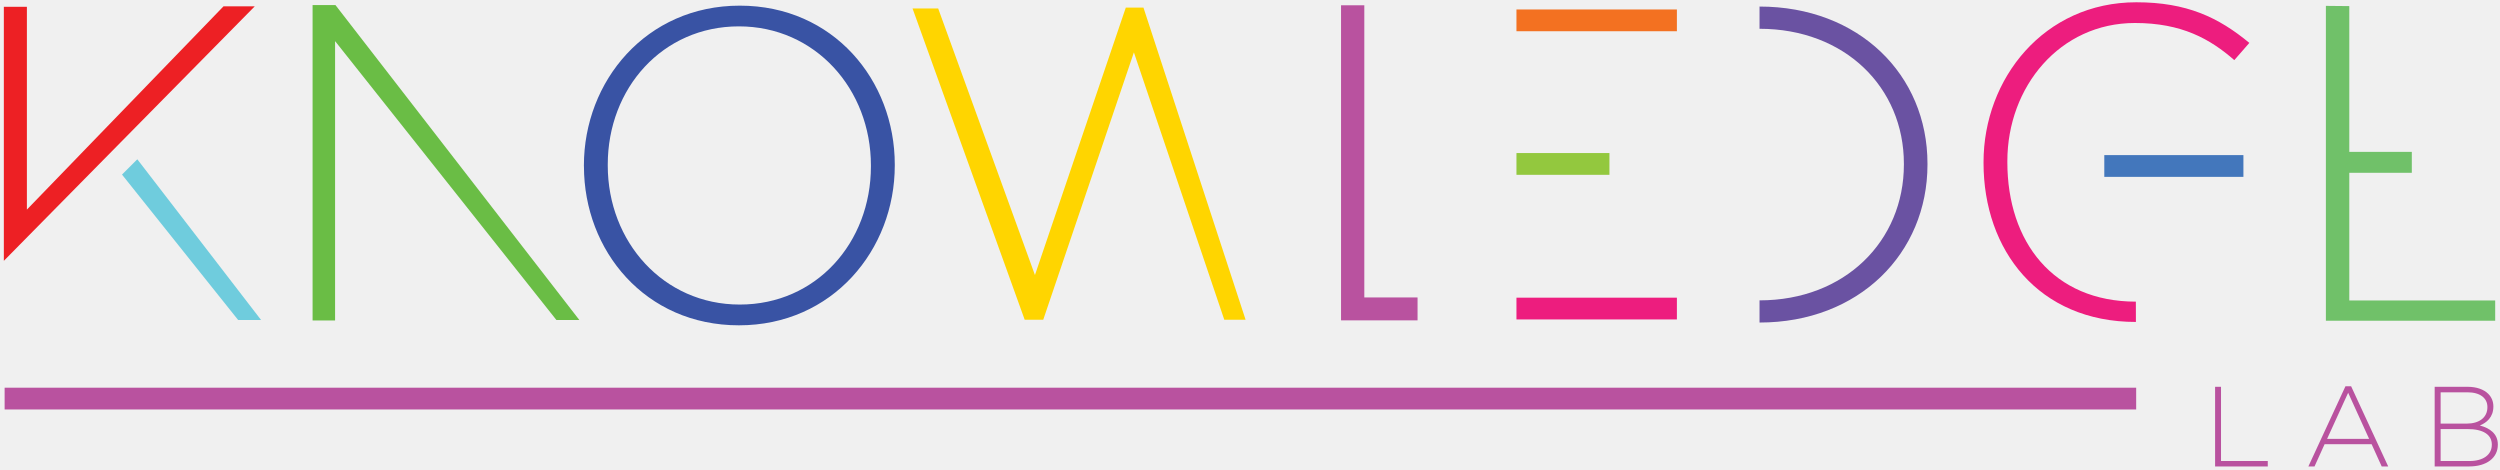
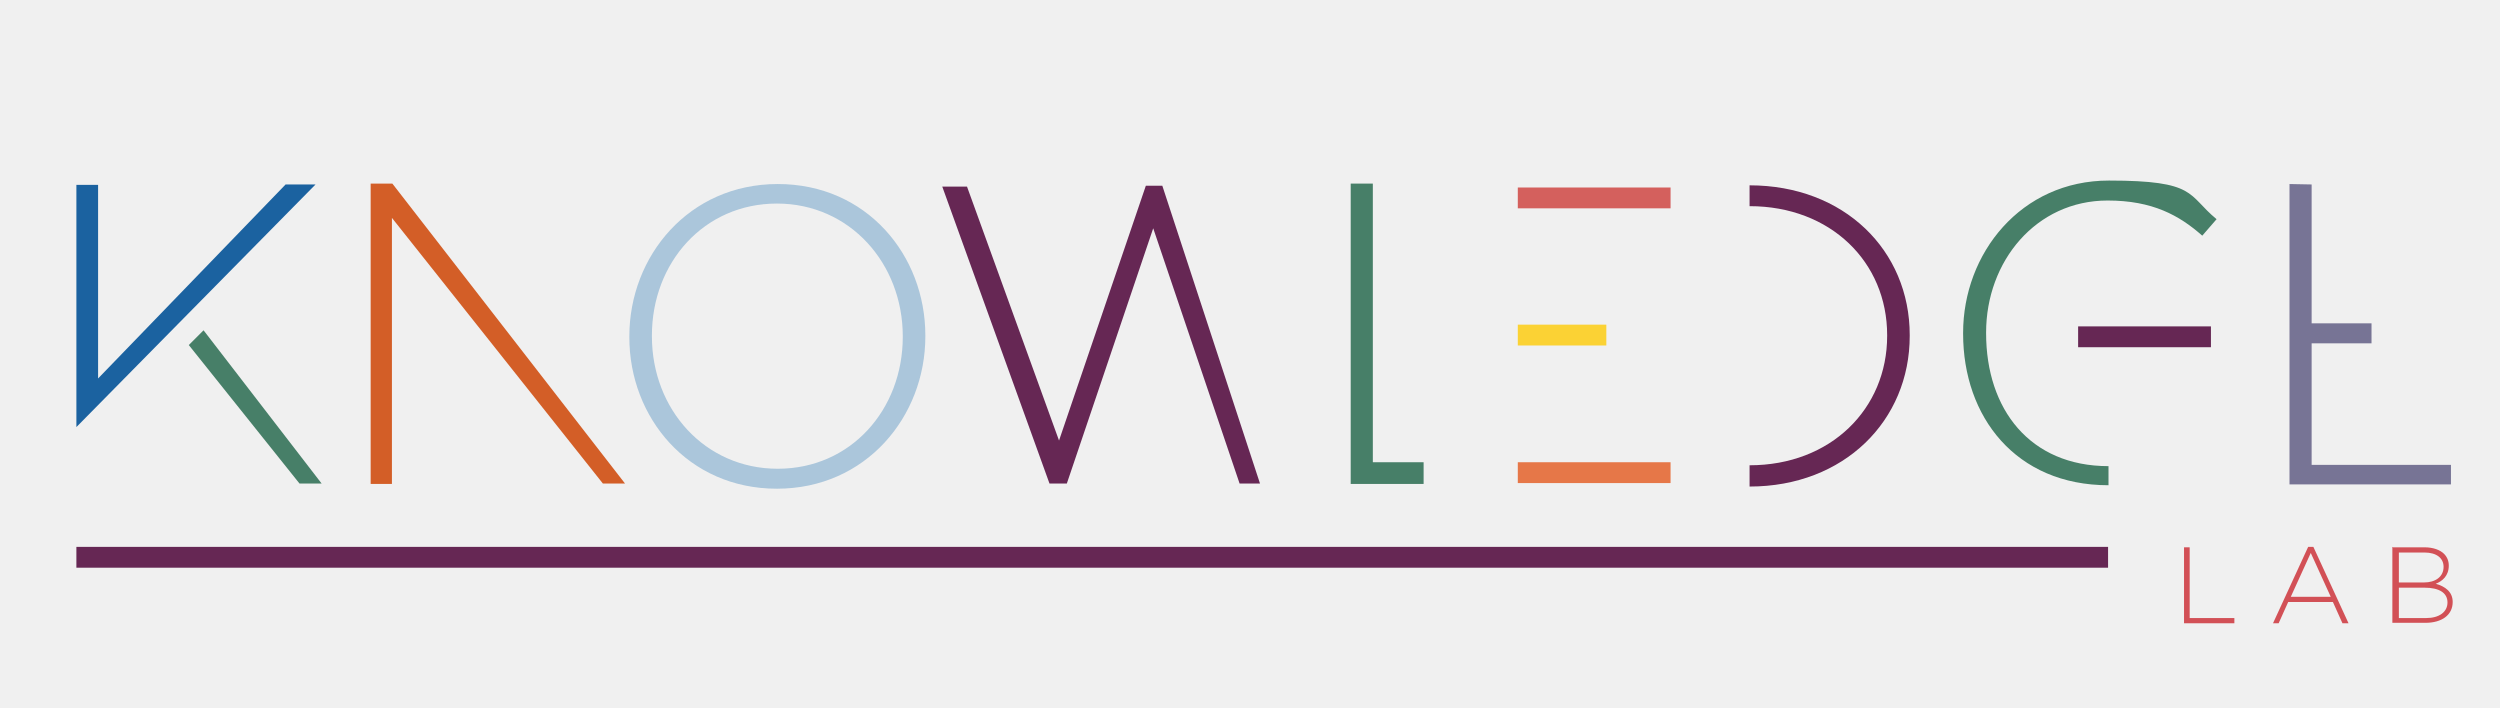
- <svg xmlns="http://www.w3.org/2000/svg" width="549" height="103" viewBox="0 0 549 103" fill="none">
-   <g clip-path="url(#clip0_331_38)">
-     <path d="M469.044 70.7C447.614 70.7 435.584 54.9 435.584 35.79V35.6C435.584 17.27 448.864 0.5 469.134 0.5C480.194 0.5 487.164 3.8 493.954 9.42L490.654 13.2C485.324 8.55 479.114 5.05 468.834 5.05C452.354 5.05 440.814 19.02 440.814 35.4V35.6C440.814 53.15 450.904 66.24 469.034 66.24" fill="#ED1D7E" />
-     <path d="M128.224 36.53V36.34C128.224 17.82 141.894 1.24 162.454 1.24C183.014 1.24 196.494 17.63 196.494 36.14V36.34C196.494 54.86 182.824 71.44 162.264 71.44C141.704 71.44 128.234 55.06 128.234 36.53H128.224ZM191.254 36.53V36.34C191.254 19.56 179.034 5.79 162.264 5.79C145.494 5.79 133.464 19.37 133.464 36.14V36.34C133.464 53.11 145.684 66.88 162.454 66.88C179.224 66.88 191.254 53.31 191.254 36.53Z" fill="#3953A4" />
-     <path d="M386.394 1.45V6.32C405.144 6.32 418.094 19.19 418.094 35.97V36.14C418.094 52.93 405.144 65.96 386.394 65.96V70.83C408.204 70.83 423.274 55.66 423.274 36.14V35.94C423.274 16.41 408.204 1.44 386.394 1.44V1.45Z" fill="#6A52A2" />
-     <path d="M127.224 70.27L73.664 1.11H68.644V70.38H73.584V9.03L122.184 70.27H127.224Z" fill="#6ABD45" />
-     <path d="M200.394 1.86L225.024 70.22H229.094L249.004 11.5L268.854 70.22H273.534L251.104 1.67H247.224L227.274 60.4L206.024 1.86H200.394Z" fill="#FFD500" />
-     <path d="M294.494 1.16H299.604V65.32H311.294V70.35H294.494V1.16Z" fill="#B9529F" />
-     <path d="M492.654 34.06H462.104V38.84H492.654V34.06Z" fill="#4377BC" />
-     <path d="M469.104 85.14H1.014V89.92H469.104V85.14Z" fill="#B9529F" />
-     <path d="M368.244 2.08H333.014V6.86H368.244V2.08Z" fill="#F37121" />
-     <path d="M368.244 65.37H333.014V70.15H368.244V65.37Z" fill="#ED1D7E" />
-     <path d="M353.434 33.61H333.014V38.39H353.434V33.61Z" fill="#93C83E" />
-     <path d="M510.764 1.29V70.43H547.944V65.98H515.904V37.94H529.634V33.35H515.904V1.34L510.764 1.29Z" fill="#70C169" />
-     <path d="M0.844 1.5V57.28L55.944 1.39H49.084L5.904 46.03V1.5H0.844Z" fill="#ED2024" />
-     <path d="M30.154 34.98L26.794 38.34L52.294 70.27H57.334L30.154 34.98Z" fill="#6FCCDD" />
-     <path d="M486.434 84.94H487.734V101.24H498.004V102.44H486.434V84.94Z" fill="#B9529F" />
-     <path d="M515.054 84.82H516.304L524.454 102.44H523.024L520.804 97.54H510.484L508.264 102.44H506.914L515.064 84.82H515.054ZM520.254 96.37L515.654 86.25L511.034 96.37H520.254Z" fill="#B9529F" />
-     <path d="M534.654 84.94H541.874C543.844 84.94 545.444 85.51 546.424 86.49C547.144 87.22 547.544 88.14 547.544 89.24V89.29C547.544 91.66 545.994 92.86 544.574 93.44C546.674 93.99 548.524 95.19 548.524 97.61V97.66C548.524 100.58 546.024 102.43 542.254 102.43H534.654V84.93V84.94ZM541.734 93.02C544.354 93.02 546.234 91.75 546.234 89.42V89.37C546.234 87.45 544.664 86.15 541.864 86.15H535.964V93.02H541.734ZM542.304 101.24C545.304 101.24 547.204 99.87 547.204 97.67V97.62C547.204 95.47 545.334 94.22 541.884 94.22H535.964V101.24H542.314H542.304Z" fill="#B9529F" />
+ <svg xmlns="http://www.w3.org/2000/svg" version="1.1" viewBox="0 0 576 163">
+   <defs>
+     <style>
+       .cls-1 {
+         fill: #477f68;
+       }
+ 
+       .cls-2 {
+         fill: #662754;
+       }
+ 
+       .cls-3 {
+         fill: #d35e27;
+       }
+ 
+       .cls-4 {
+         fill: #abc6db;
+       }
+ 
+       .cls-5 {
+         fill: #d4605d;
+       }
+ 
+       .cls-6 {
+         fill: #d25056;
+       }
+ 
+       .cls-7 {
+         fill: #fbd234;
+       }
+ 
+       .cls-8 {
+         fill: #777495;
+       }
+ 
+       .cls-9 {
+         fill: #e67748;
+       }
+ 
+       .cls-10 {
+         fill: #1b62a0;
+       }
+     </style>
+   </defs>
+   <g>
+     <g id="Layer_1">
+       <path class="cls-1" d="M485.8,111.8c-21.4,0-33.5-15.8-33.5-34.9v-.2c0-18.3,13.3-35.1,33.6-35.1s18,3.3,24.8,8.9l-3.3,3.8c-5.3-4.7-11.5-8.1-21.8-8.1-16.5,0-28,14-28,30.4v.2c0,17.5,10.1,30.6,28.2,30.6" />
+       <path class="cls-4" d="M145,77.7v-.2c0-18.5,13.7-35.1,34.2-35.1s34,16.4,34,34.9v.2c0,18.5-13.7,35.1-34.2,35.1s-34-16.4-34-34.9ZM208,77.7v-.2c0-16.8-12.2-30.6-29-30.6s-28.8,13.6-28.8,30.4v.2c0,16.8,12.2,30.5,29,30.5s28.8-13.6,28.8-30.4Z" />
+       <path class="cls-2" d="M403.1,42.6v4.9c18.7,0,31.7,12.9,31.7,29.7v.2c0,16.8-13,29.8-31.7,29.8v4.9c21.8,0,36.9-15.2,36.9-34.7v-.2c0-19.5-15.1-34.5-36.9-34.5Z" />
+       <polygon class="cls-3" points="144 111.4 90.4 42.3 85.4 42.3 85.4 111.5 90.3 111.5 90.3 50.2 138.9 111.4 144 111.4" />
+       <polygon class="cls-2" points="217.1 43 241.8 111.4 245.8 111.4 265.7 52.6 285.6 111.4 290.3 111.4 267.8 42.8 264 42.8 244 101.5 222.8 43 217.1 43" />
+       <polygon class="cls-1" points="311.2 42.3 316.3 42.3 316.3 106.5 328 106.5 328 111.5 311.2 111.5 311.2 42.3" />
+       <rect class="cls-2" x="478.8" y="75.2" width="30.6" height="4.8" />
+       <rect class="cls-2" x="17.6" y="126" width="468.1" height="4.8" />
+       <rect class="cls-5" x="349.7" y="43.2" width="35.2" height="4.8" />
+       <rect class="cls-9" x="349.7" y="106.5" width="35.2" height="4.8" />
+       <rect class="cls-7" x="349.7" y="74.8" width="20.4" height="4.8" />
+       <polygon class="cls-8" points="527.5 42.4 527.5 111.6 564.7 111.6 564.7 107.1 532.6 107.1 532.6 79.1 546.4 79.1 546.4 74.5 532.6 74.5 532.6 42.5 527.5 42.4" />
+       <polygon class="cls-10" points="17.6 42.6 17.6 98.4 72.7 42.5 65.8 42.5 22.6 87.2 22.6 42.6 17.6 42.6" />
+       <polygon class="cls-1" points="46.9 76.1 43.5 79.5 69 111.4 74.1 111.4 46.9 76.1" />
+       <g>
+         <path class="cls-6" d="M503.2,126.1h1.3v16.3h10.3v1.2h-11.6v-17.5Z" />
+         <path class="cls-6" d="M531.8,126h1.2l8.1,17.6h-1.4l-2.2-4.9h-10.3l-2.2,4.9h-1.3l8.1-17.6ZM537,137.5l-4.6-10.1-4.6,10.1h9.2Z" />
+         <path class="cls-6" d="M551.4,126.1h7.2c2,0,3.6.6,4.5,1.5.7.7,1.1,1.6,1.1,2.7h0c0,2.4-1.5,3.6-3,4.2,2.1.6,3.9,1.8,3.9,4.2h0c0,3-2.5,4.8-6.3,4.8h-7.6v-17.5ZM558.5,134.2c2.6,0,4.5-1.3,4.5-3.6h0c0-2-1.6-3.3-4.4-3.3h-5.9v6.9h5.8ZM559,142.4c3,0,4.9-1.4,4.9-3.6h0c0-2.2-1.9-3.4-5.3-3.4h-5.9v7h6.3Z" />
+       </g>
+     </g>
  </g>
-   <defs>
-     <clipPath id="clip0_331_38">
-       <rect width="547.69" height="101.94" fill="white" transform="translate(0.84375 0.5)" />
-     </clipPath>
-   </defs>
</svg>
